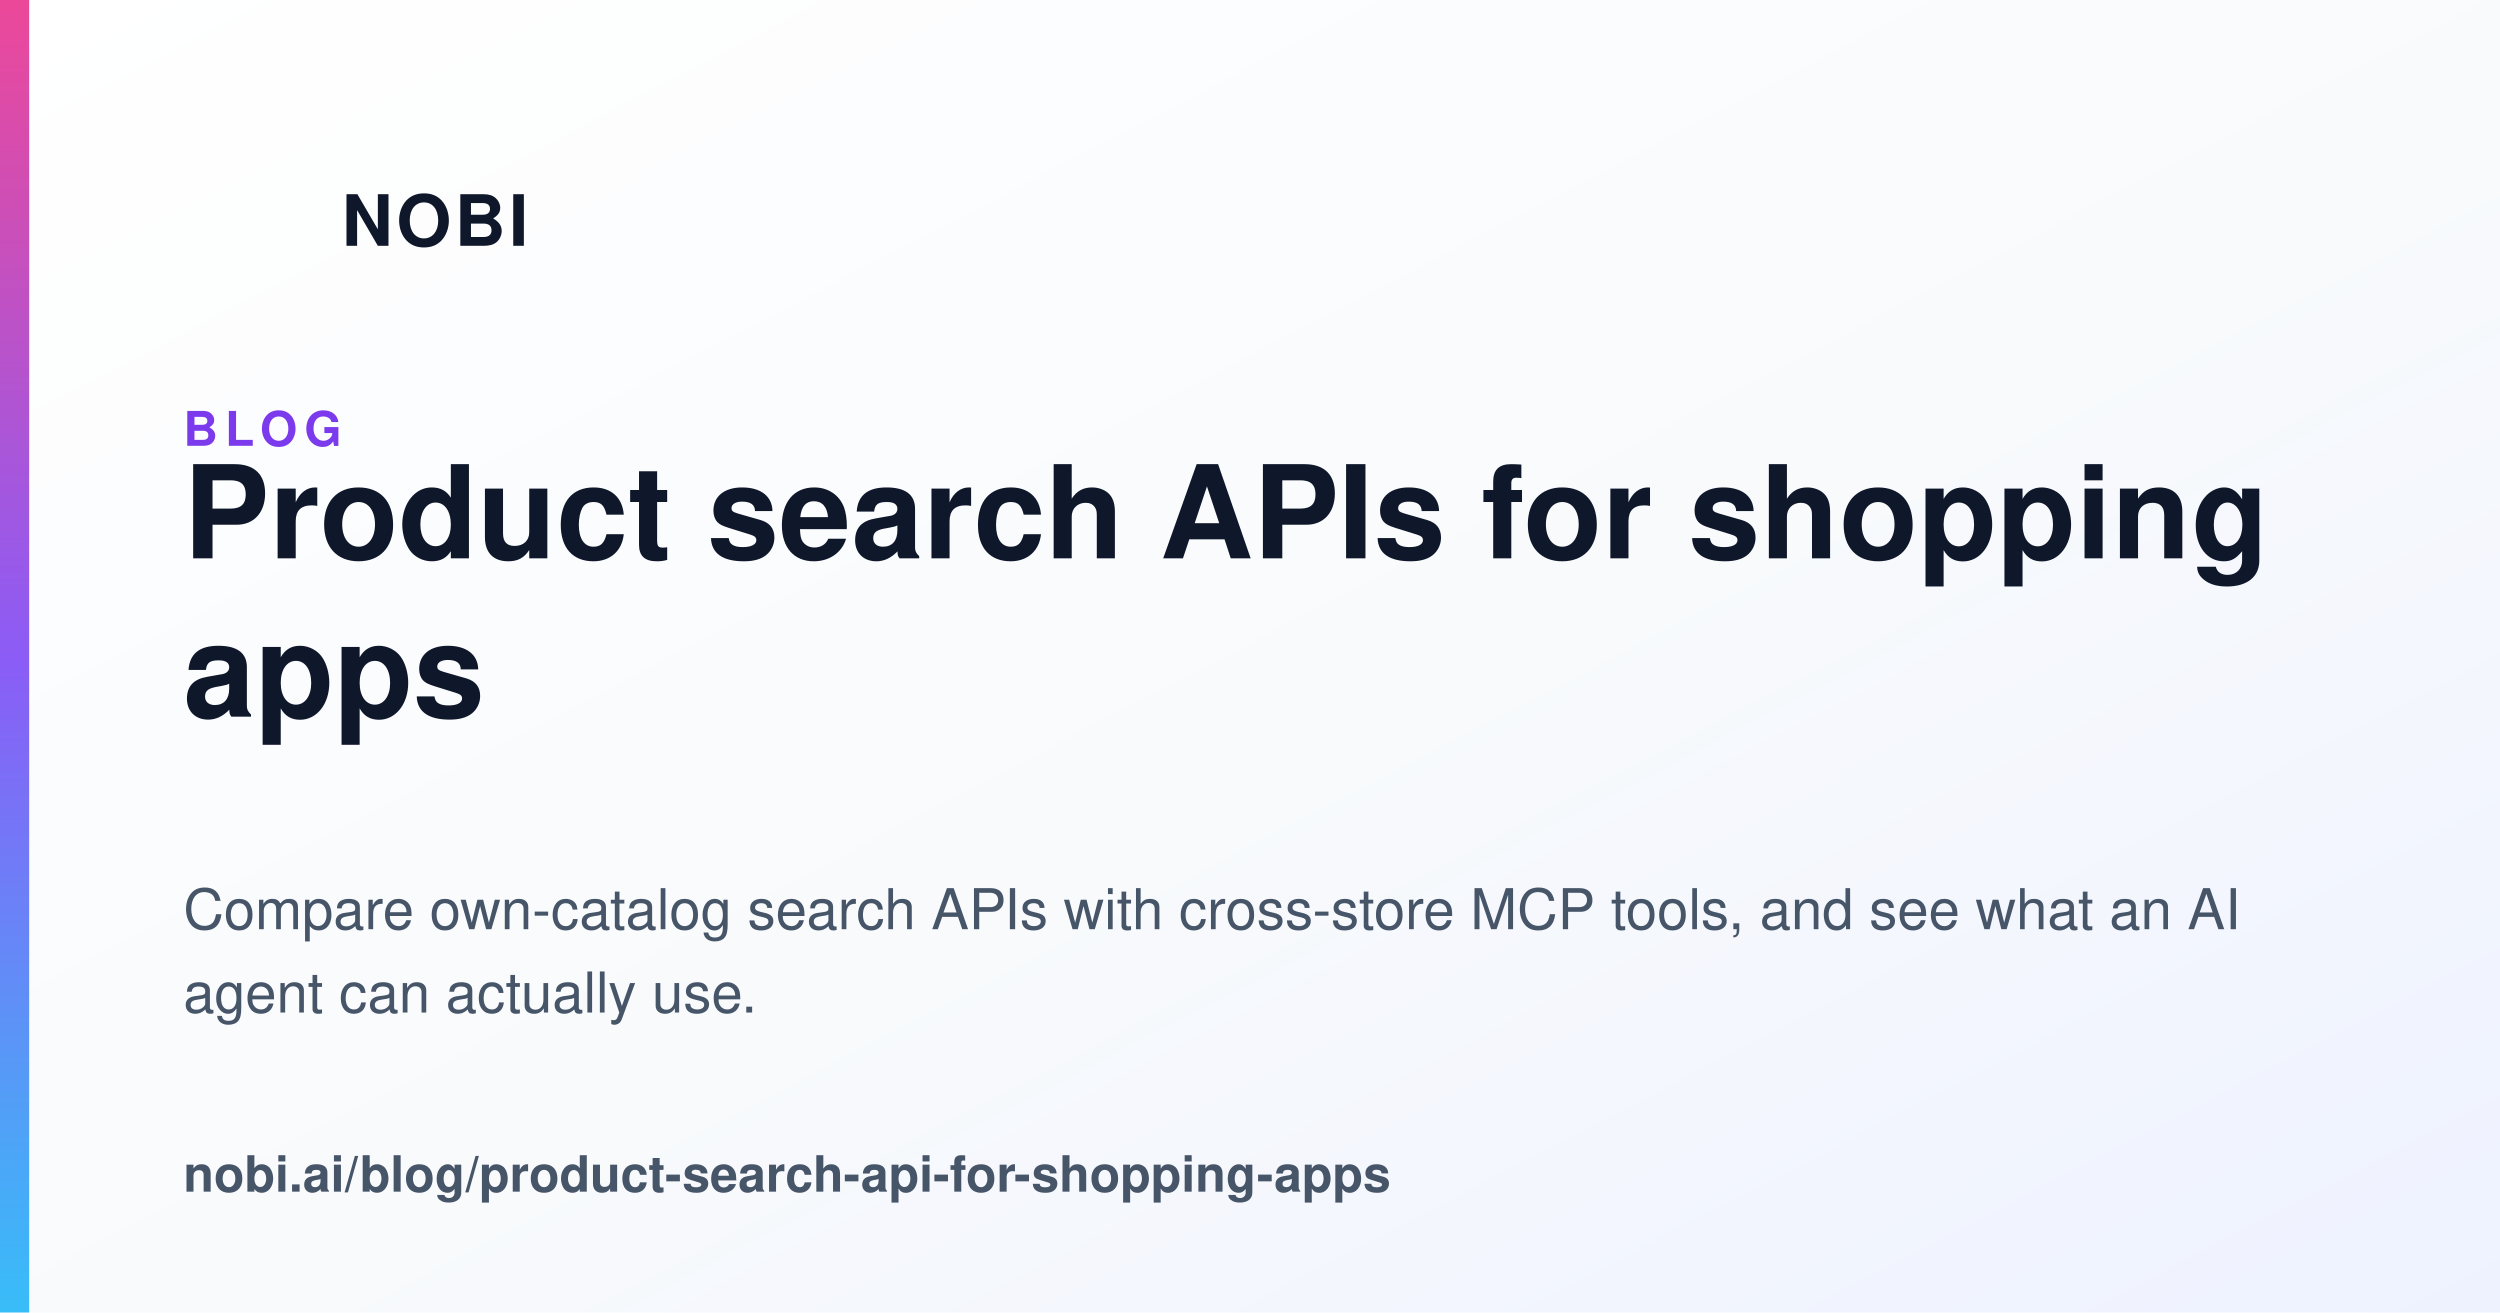
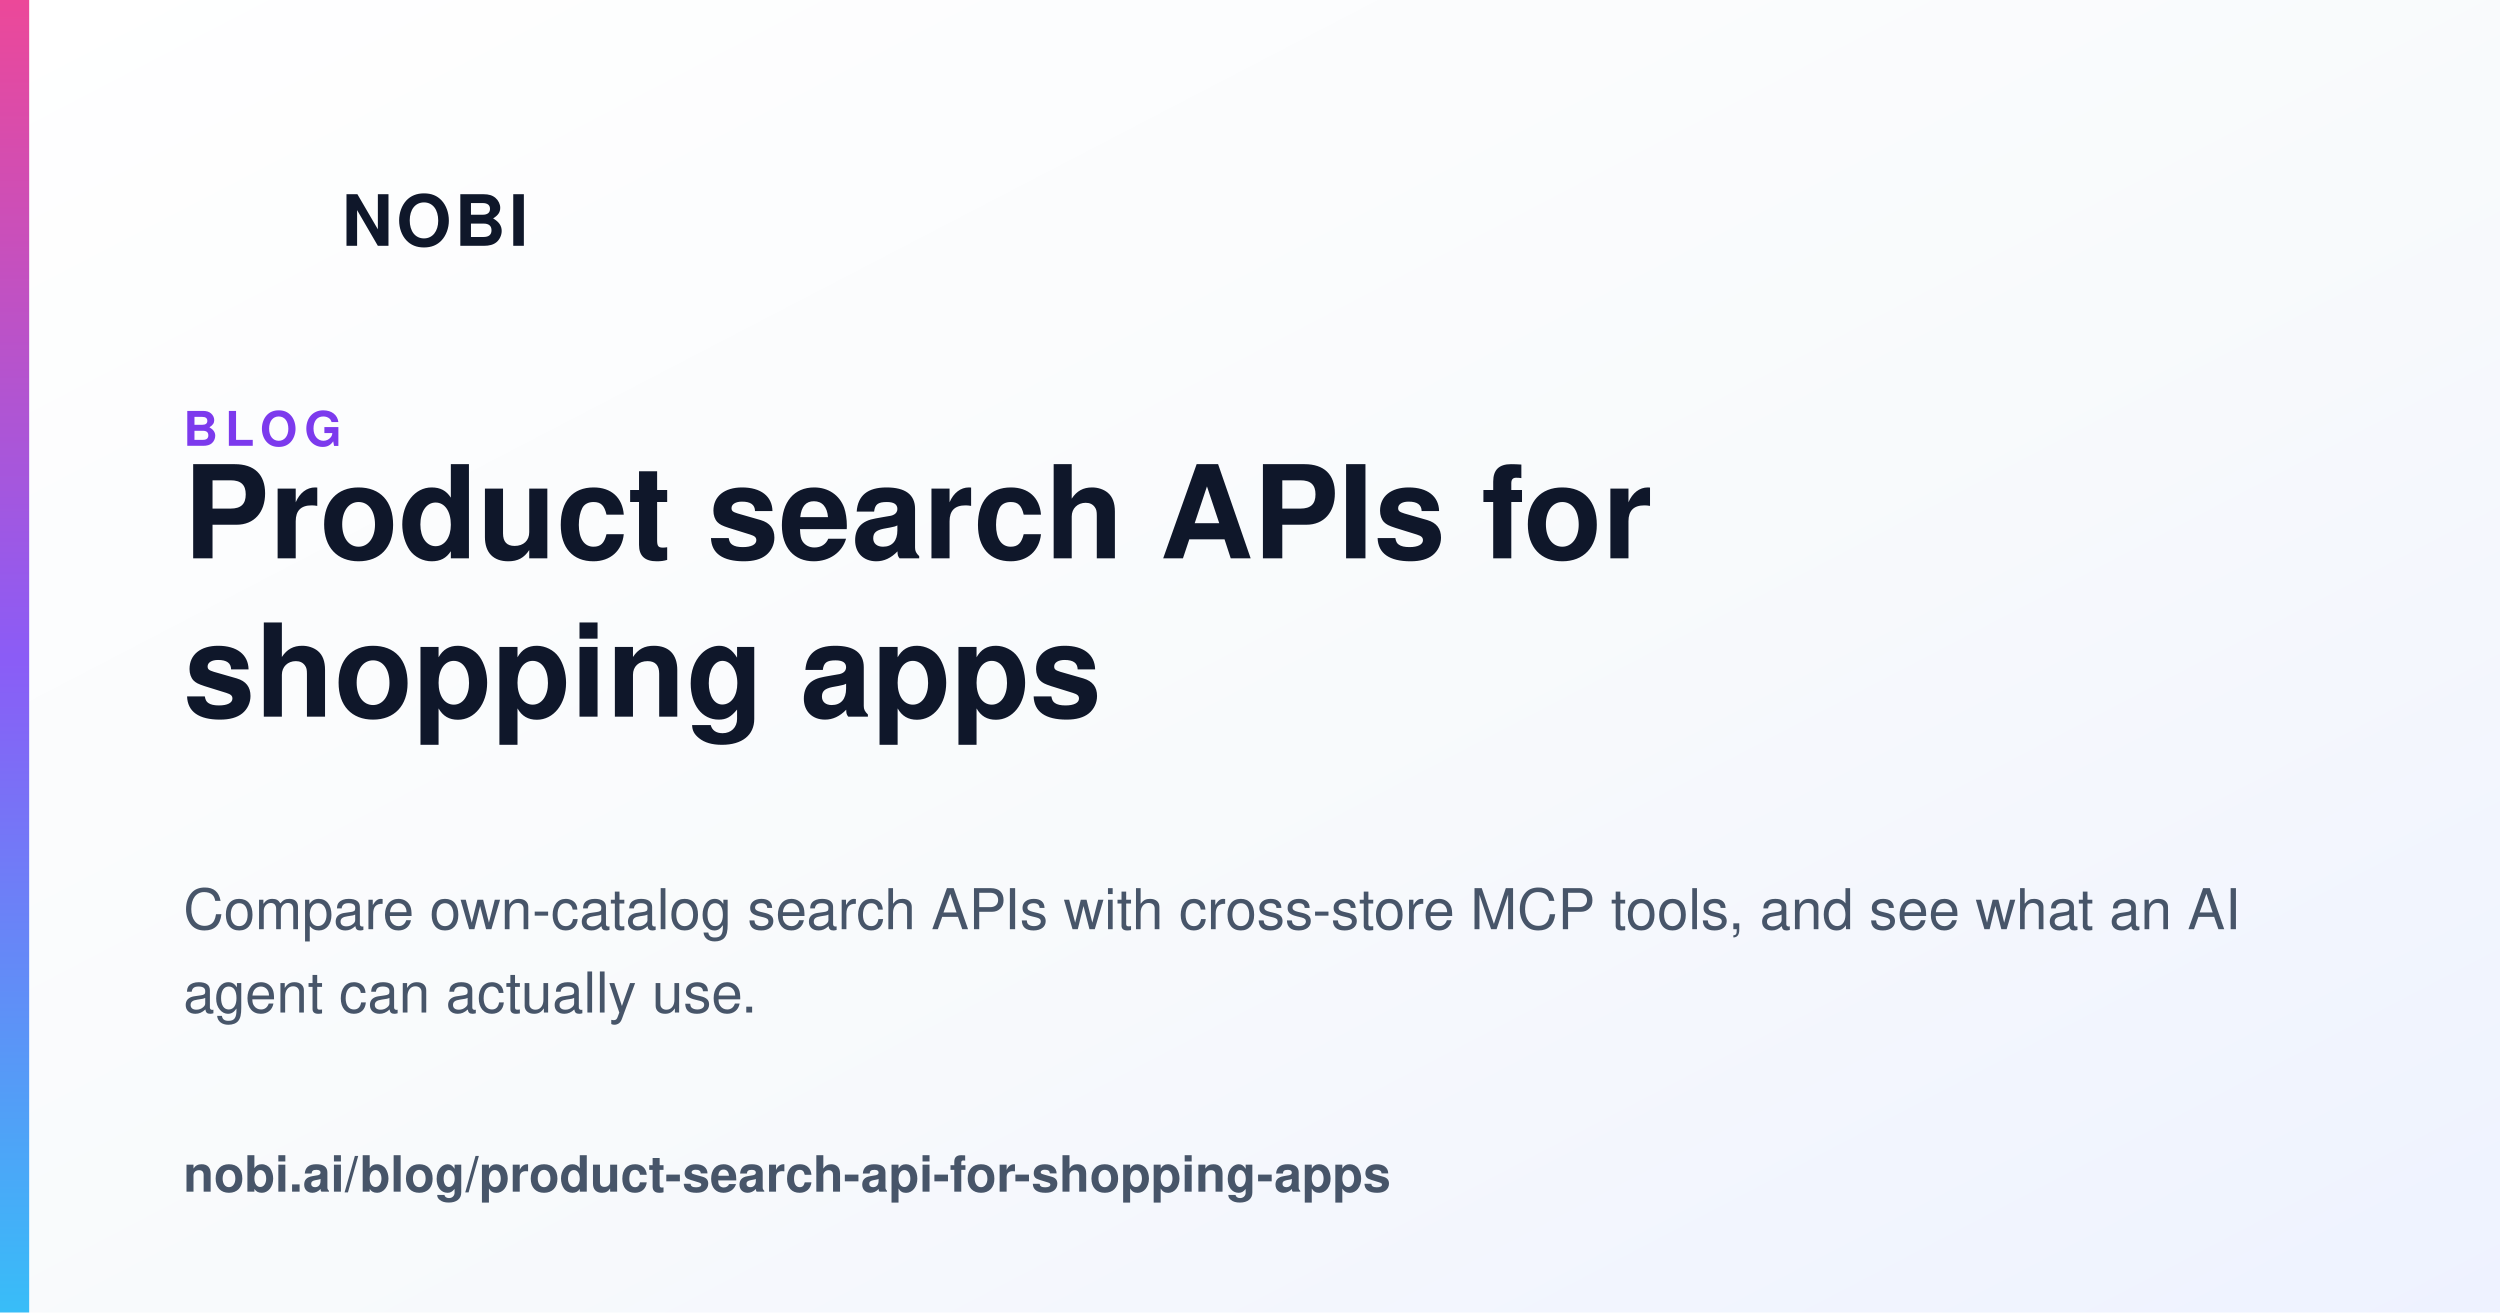
<svg xmlns="http://www.w3.org/2000/svg" width="1200" height="630" viewBox="0 0 1200 630" role="img" aria-labelledby="cardTitle cardSummary">
  <defs>
    <linearGradient id="wash" x1="0" y1="0" x2="1" y2="1">
      <stop offset="0" stop-color="#ffffff" />
      <stop offset="0.55" stop-color="#f8fafc" />
      <stop offset="1" stop-color="#eef2ff" />
    </linearGradient>
    <linearGradient id="rail" x1="0" y1="0" x2="0" y2="1">
      <stop offset="0" stop-color="#ec4899" />
      <stop offset="0.5" stop-color="#8b5cf6" />
      <stop offset="1" stop-color="#38bdf8" />
    </linearGradient>
  </defs>
  <style>text{font-family:'Avenir Next','Avenir','Helvetica Neue',Helvetica,Arial,sans-serif}</style>
  <rect width="1200" height="630" fill="url(#wash)" />
  <rect x="0" y="0" width="14" height="630" fill="url(#rail)" />
  <text x="164" y="118" font-size="34" font-weight="800" fill="#0f172a" letter-spacing="1.5">NOBI</text>
  <text x="88" y="214" font-size="23" font-weight="700" fill="#7c3aed" letter-spacing="3.4">BLOG</text>
-   <text x="88" y="268" font-size="62" font-weight="750" fill="#0f172a">Product search APIs for shopping</text>
-   <text x="88" y="344" font-size="62" font-weight="750" fill="#0f172a">apps</text>
+   <text x="88" y="268" font-size="62" font-weight="750" fill="#0f172a">Product search APIs for</text>
+   <text x="88" y="344" font-size="62" font-weight="750" fill="#0f172a">shopping apps</text>
  <text x="88" y="446" font-size="27" font-weight="500" fill="#475569">Compare own-catalog search APIs with cross-store MCP tools, and see what an AI</text>
  <text x="88" y="486" font-size="27" font-weight="500" fill="#475569">agent can actually use.</text>
  <text x="88" y="572" font-size="24" font-weight="600" fill="#475569">nobi.ai/blog/product-search-api-for-shopping-apps</text>
</svg>
